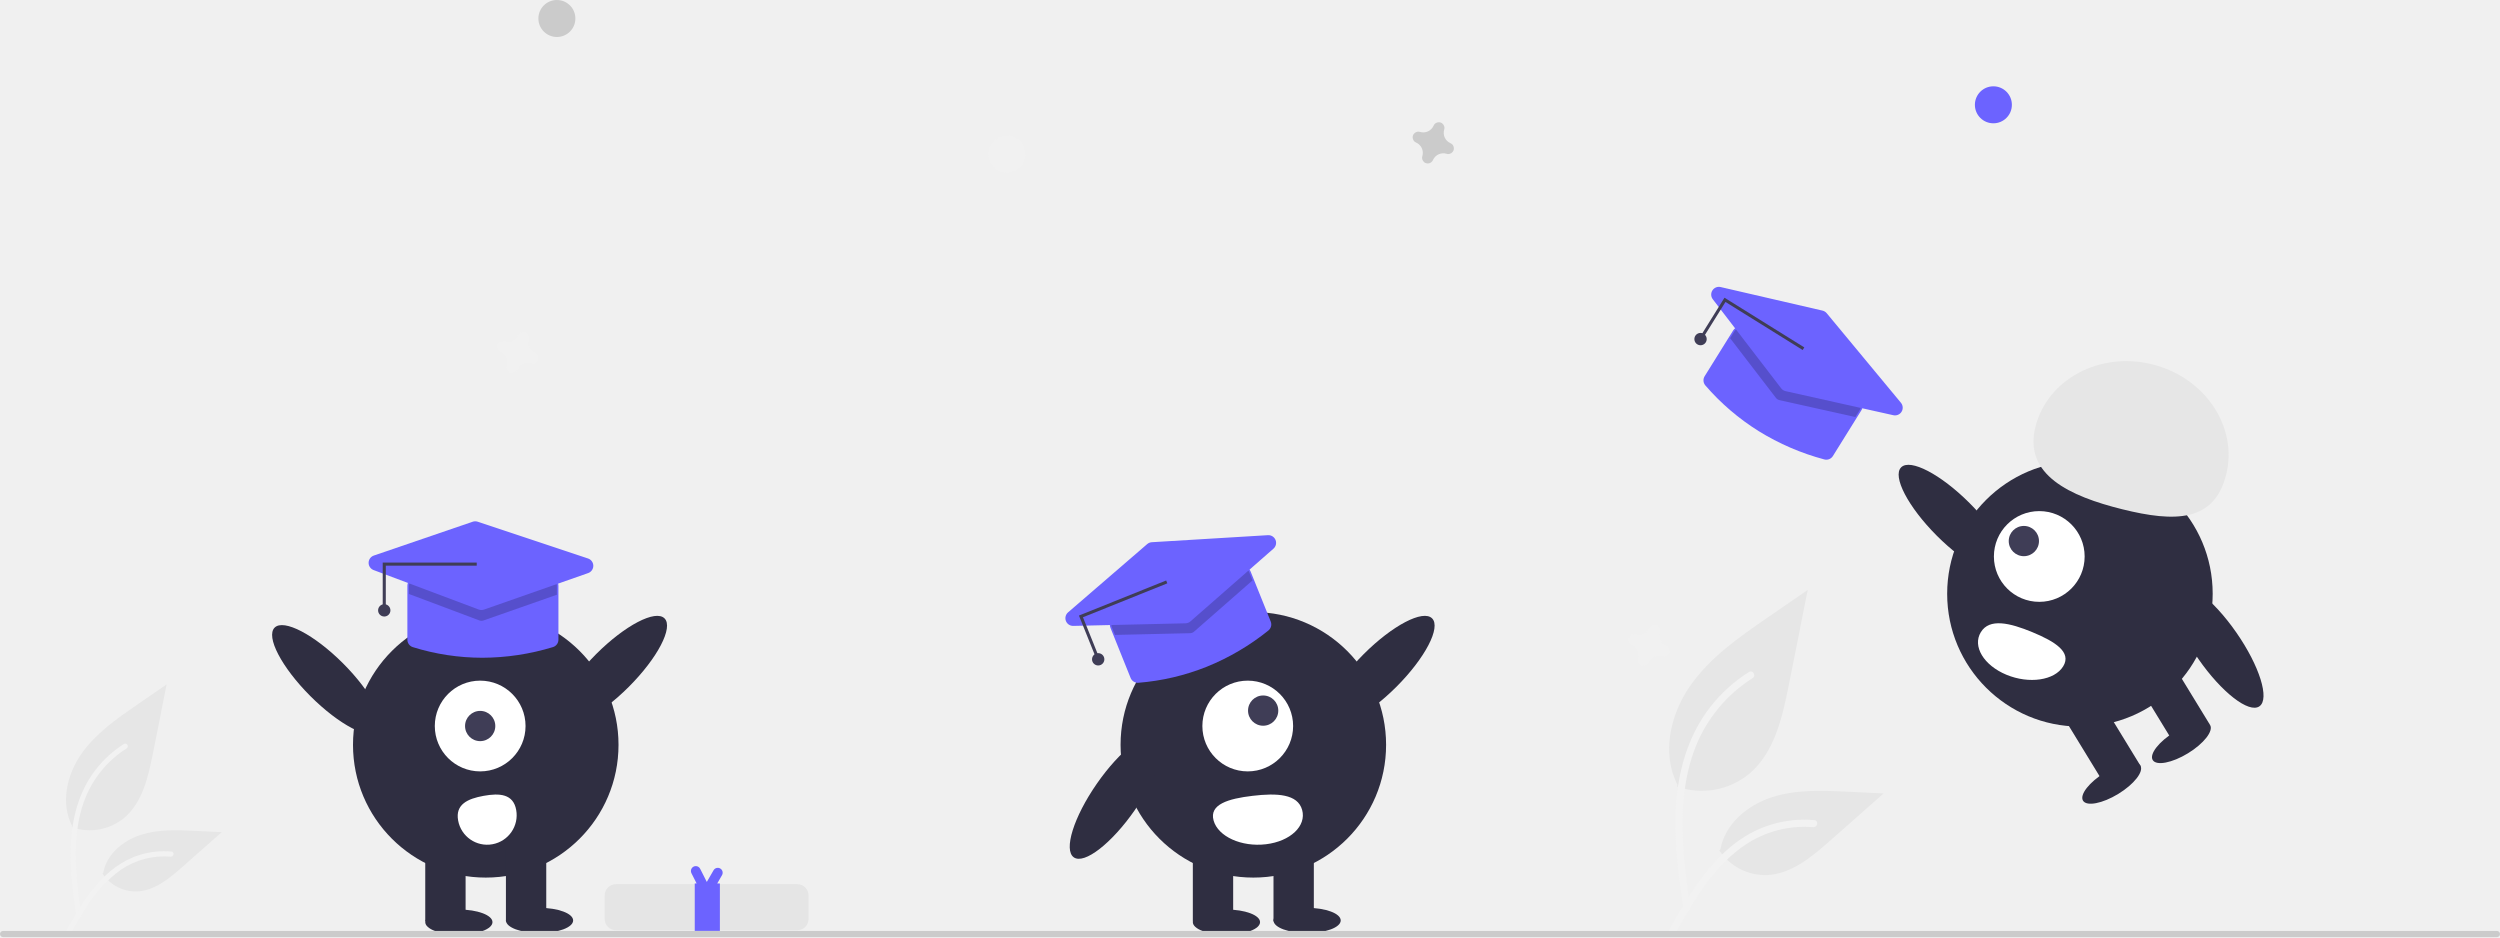
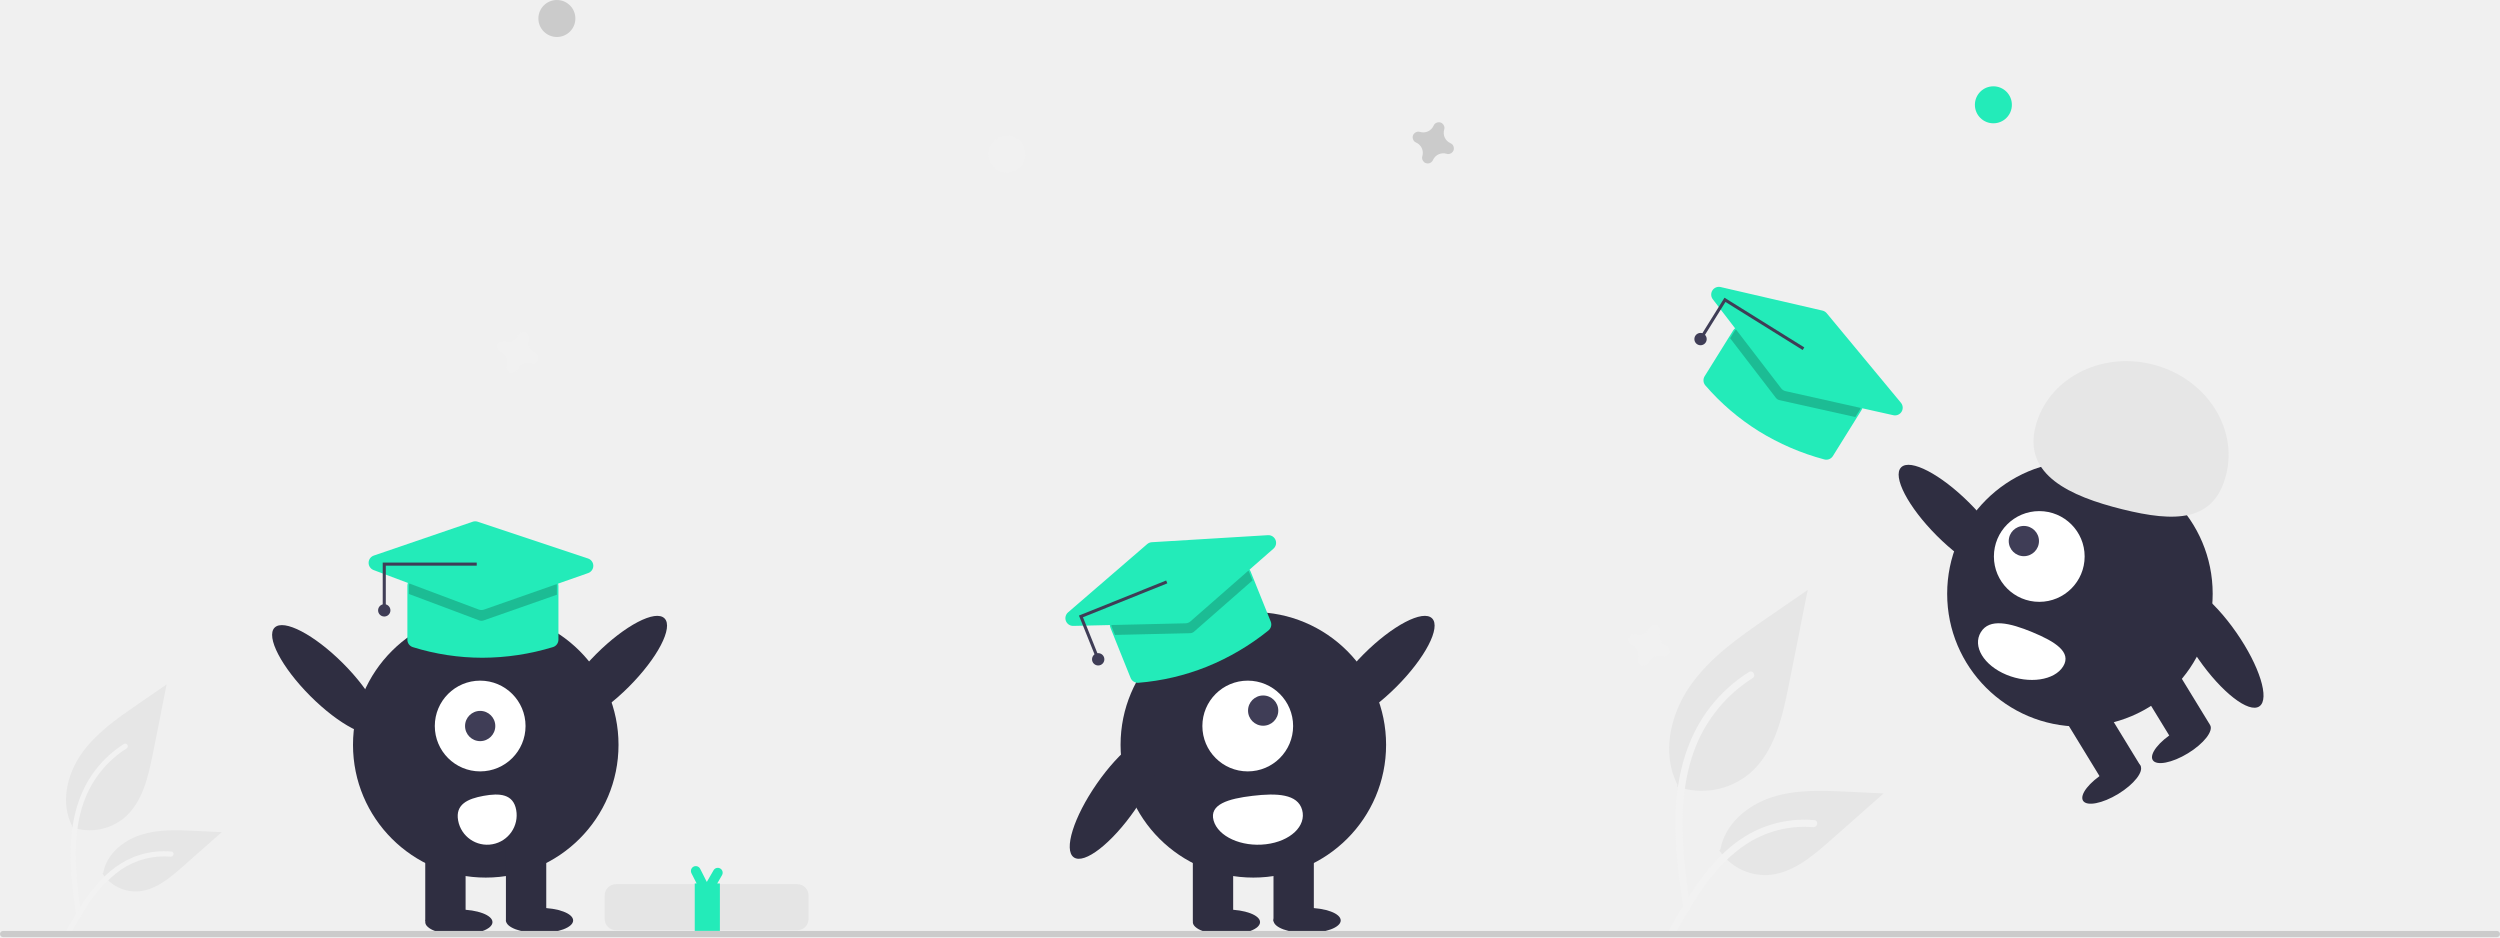
<svg xmlns="http://www.w3.org/2000/svg" data-name="Layer 1" width="811" height="304" viewBox="0 0 811 304">
  <path id="b659e8b5-7e24-4e9b-ab8e-27842b197401-524" data-name="Path 438" d="M217.772,566.343a17.584,17.584,0,0,0,16.98-2.991c5.947-4.992,7.812-13.214,9.329-20.828L248.569,520l-9.395,6.469c-6.757,4.652-13.666,9.454-18.343,16.192s-6.719,15.938-2.961,23.229" transform="translate(-194.5 -298)" fill="#e6e6e6" />
  <path id="bfce889d-851c-4599-b1ba-72c9c39792e6-525" data-name="Path 439" d="M219.222,595.18c-1.183-8.615-2.399-17.342-1.568-26.049.737-7.733,3.096-15.285,7.9-21.48a35.733,35.733,0,0,1,9.168-8.308c.917-.578,1.76.874.848,1.45a33.97,33.97,0,0,0-13.438,16.212c-2.925,7.441-3.395,15.552-2.891,23.456.305,4.78.952,9.528,1.602,14.271a.87.87,0,0,1-.587,1.033.845.845,0,0,1-1.033-.587Z" transform="translate(-194.5 -298)" fill="#f2f2f2" />
  <path id="ac886c1d-ef9d-4a77-9e33-50e4cbfa9f0b-526" data-name="Path 442" d="M227.734,581.356a12.944,12.944,0,0,0,11.279,5.823c5.711-.271,10.47-4.255,14.754-8.039l12.673-11.19-8.387-.401c-6.032-.289-12.219-.56-17.964,1.302s-11.043,6.337-12.094,12.284" transform="translate(-194.5 -298)" fill="#e6e6e6" />
  <path id="f8957600-c762-4aa2-be12-aeea5f20d384-527" data-name="Path 443" d="M215.88,600.133c5.693-10.073,12.296-21.268,24.095-24.847a26.888,26.888,0,0,1,10.134-1.046c1.076.093.807,1.751-.267,1.659a24.979,24.979,0,0,0-16.173,4.279A42.038,42.038,0,0,0,222.553,592.173c-1.841,2.803-3.49,5.726-5.139,8.644C216.888,601.75,215.347,601.076,215.88,600.133Z" transform="translate(-194.5 -298)" fill="#f2f2f2" />
  <path id="f5e70a17-e793-41c1-a2dd-69237c970f4c-528" data-name="Path 438" d="M738.527,553.176a24.215,24.215,0,0,0,23.383-4.119c8.19-6.874,10.758-18.196,12.847-28.682l6.18-31.017-12.938,8.908c-9.305,6.406-18.818,13.019-25.26,22.298s-9.252,21.947-4.078,31.988" transform="translate(-194.5 -298)" fill="#e6e6e6" />
  <path id="b90780e1-a28a-4a8c-9c47-a4f5fb7f1aa8-529" data-name="Path 439" d="M740.524,592.886c-1.628-11.864-3.304-23.881-2.159-35.872,1.015-10.649,4.264-21.049,10.878-29.579a49.206,49.206,0,0,1,12.625-11.44c1.262-.796,2.424,1.204,1.167,1.997a46.779,46.779,0,0,0-18.504,22.326c-4.029,10.246-4.675,21.416-3.982,32.3.419,6.582,1.311,13.121,2.206,19.653a1.198,1.198,0,0,1-.808,1.423,1.163,1.163,0,0,1-1.423-.808Z" transform="translate(-194.5 -298)" fill="#f2f2f2" />
  <path id="b244f669-d0df-4dab-b5dc-a763144460fd-530" data-name="Path 442" d="M752.246,573.85a17.825,17.825,0,0,0,15.531,8.019c7.864-.373,14.418-5.86,20.317-11.07l17.452-15.409-11.55-.553c-8.306-.398-16.827-.771-24.738,1.793s-15.208,8.726-16.654,16.915" transform="translate(-194.5 -298)" fill="#e6e6e6" />
  <path id="e7416fa3-7efb-4d63-8b89-2e15a53e835a-531" data-name="Path 443" d="M735.922,599.706c7.84-13.871,16.932-29.288,33.181-34.216a37.026,37.026,0,0,1,13.955-1.441c1.482.128,1.112,2.412-.367,2.285a34.398,34.398,0,0,0-22.272,5.892c-6.28,4.275-11.17,10.218-15.308,16.519-2.535,3.861-4.806,7.884-7.076,11.903C737.309,601.933,735.188,601.005,735.922,599.706Z" transform="translate(-194.5 -298)" fill="#f2f2f2" />
  <path d="M665.049,344.456a3.675,3.675,0,0,1-2.047-4.441,1.766,1.766,0,0,0,.08-.408h0a1.843,1.843,0,0,0-3.31-1.221h0a1.766,1.766,0,0,0-.204.362,3.675,3.675,0,0,1-4.441,2.047,1.765,1.765,0,0,0-.408-.08h0a1.843,1.843,0,0,0-1.221,3.31h0a1.766,1.766,0,0,0,.362.204,3.675,3.675,0,0,1,2.047,4.441,1.766,1.766,0,0,0-.08.408h0A1.843,1.843,0,0,0,659.137,350.3h0a1.766,1.766,0,0,0,.204-.362,3.675,3.675,0,0,1,4.441-2.047,1.767,1.767,0,0,0,.408.08h0a1.843,1.843,0,0,0,1.221-3.31h0A1.767,1.767,0,0,0,665.049,344.456Z" transform="translate(-194.5 -298)" fill="#cbcbcb" style="isolation:isolate" />
  <path d="M735.049,507.456a3.675,3.675,0,0,1-2.047-4.441,1.766,1.766,0,0,0,.08-.408h0a1.843,1.843,0,0,0-3.31-1.221h0a1.766,1.766,0,0,0-.204.362,3.675,3.675,0,0,1-4.441,2.047,1.765,1.765,0,0,0-.408-.08h0a1.843,1.843,0,0,0-1.221,3.31h0a1.766,1.766,0,0,0,.362.204,3.675,3.675,0,0,1,2.047,4.441,1.766,1.766,0,0,0-.08.408h0A1.843,1.843,0,0,0,729.137,513.3h0a1.766,1.766,0,0,0,.204-.362,3.675,3.675,0,0,1,4.441-2.047,1.767,1.767,0,0,0,.408.08h0a1.843,1.843,0,0,0,1.221-3.31h0A1.767,1.767,0,0,0,735.049,507.456Z" transform="translate(-194.5 -298)" fill="#f1f1f1" style="isolation:isolate" />
  <path d="M368.049,412.456a3.675,3.675,0,0,1-2.047-4.441,1.766,1.766,0,0,0,.08-.408h0a1.843,1.843,0,0,0-3.31-1.221h0a1.766,1.766,0,0,0-.204.362,3.675,3.675,0,0,1-4.441,2.047,1.765,1.765,0,0,0-.408-.08h0a1.843,1.843,0,0,0-1.221,3.31h0a1.766,1.766,0,0,0,.362.204,3.675,3.675,0,0,1,2.047,4.441,1.766,1.766,0,0,0-.08.408h0A1.843,1.843,0,0,0,362.137,418.3h0a1.766,1.766,0,0,0,.204-.362,3.675,3.675,0,0,1,4.441-2.047,1.767,1.767,0,0,0,.408.08h0a1.843,1.843,0,0,0,1.221-3.31h0A1.767,1.767,0,0,0,368.049,412.456Z" transform="translate(-194.5 -298)" fill="#f1f1f1" style="isolation:isolate" />
  <circle cx="326.654" cy="50" r="6" fill="#f1f1f1" style="isolation:isolate" />
-   <circle cx="646.654" cy="34" r="6" fill="#6c63ff" />
+   <circle cx="646.654" cy="34" r="6" fill="#23EBB9" />
  <circle cx="180.654" cy="6" r="6" fill="#cbcbcb" />
  <circle cx="157.58" cy="241.623" r="43.067" fill="#2f2e41" />
  <rect x="137.954" y="275.423" width="13.084" height="23.442" fill="#2f2e41" />
  <rect x="164.122" y="275.423" width="13.084" height="23.442" fill="#2f2e41" />
  <ellipse cx="148.857" cy="299.137" rx="10.903" ry="4.089" fill="#2f2e41" />
  <ellipse cx="175.025" cy="298.592" rx="10.903" ry="4.089" fill="#2f2e41" />
  <ellipse cx="393.184" cy="515.502" rx="23.892" ry="7.501" transform="translate(-443.8876 131.2577) rotate(-45.0221)" fill="#2f2e41" />
  <ellipse cx="300.478" cy="518.502" rx="7.501" ry="23.892" transform="translate(-473.0689 66.11269) rotate(-44.9779)" fill="#2f2e41" />
  <circle cx="155.768" cy="235.52" r="14.719" fill="#fff" />
  <circle cx="155.768" cy="235.52" r="4.906" fill="#3f3d56" />
  <path d="M361.952,560.743a9.572,9.572,0,0,1-18.835,3.429h0l-.003-.018c-.942-5.202,3.08-7.043,8.283-7.985S361.011,555.541,361.952,560.743Z" transform="translate(-194.5 -298)" fill="#fff" />
  <path d="M394.31,584.823a3.66,3.66,0,0,0-3.656,3.656v7.637a3.66,3.66,0,0,0,3.656,3.656l58.83,0a3.66,3.66,0,0,0,3.656-3.656v-7.637a3.66,3.66,0,0,0-3.656-3.656Z" transform="translate(-194.5 -298)" fill="#e5e5e5" />
-   <path d="M428.142,579.737a1.586,1.586,0,0,0-2.166.58l-2.186,3.787-2.142-4.234a1.586,1.586,0,1,0-2.829,1.432l1.667,3.295h-.611V600h8.155l0-15.403h-.862l1.555-2.694A1.586,1.586,0,0,0,428.142,579.737Z" transform="translate(-194.5 -298)" fill="#6c63ff" />
-   <path d="M350.971,511.375a76.085,76.085,0,0,1-22.565-3.447,2.529,2.529,0,0,1-1.752-2.397V488a2.503,2.503,0,0,1,2.5-2.5h44a2.503,2.503,0,0,1,2.5,2.5v17.52a2.506,2.506,0,0,1-1.779,2.399A79.185,79.185,0,0,1,350.971,511.375Z" transform="translate(-194.5 -298)" fill="#6c63ff" />
+   <path d="M428.142,579.737a1.586,1.586,0,0,0-2.166.58l-2.186,3.787-2.142-4.234a1.586,1.586,0,1,0-2.829,1.432l1.667,3.295h-.611V600h8.155l0-15.403h-.862l1.555-2.694A1.586,1.586,0,0,0,428.142,579.737Z" transform="translate(-194.5 -298)" fill="#23EBB9" />
+   <path d="M350.971,511.375a76.085,76.085,0,0,1-22.565-3.447,2.529,2.529,0,0,1-1.752-2.397V488a2.503,2.503,0,0,1,2.5-2.5h44a2.503,2.503,0,0,1,2.5,2.5v17.52a2.506,2.506,0,0,1-1.779,2.399A79.185,79.185,0,0,1,350.971,511.375Z" transform="translate(-194.5 -298)" fill="#23EBB9" />
  <path d="M375.154,488v2.93l-23.81,8.35a2.016,2.016,0,0,1-1.37-.02l-22.82-8.57V488a2.006,2.006,0,0,1,2-2h44A2.006,2.006,0,0,1,375.154,488Z" transform="translate(-194.5 -298)" opacity="0.2" />
-   <path d="M350.677,495.892a2.502,2.502,0,0,1-.879-.159l-34.101-12.805a2.5,2.5,0,0,1,.07-4.706l32.085-10.977a2.525,2.525,0,0,1,1.6-.007l35.81,11.937a2.5,2.5,0,0,1,.036,4.731l-33.795,11.845A2.497,2.497,0,0,1,350.677,495.892Z" transform="translate(-194.5 -298)" fill="#6c63ff" />
+   <path d="M350.677,495.892a2.502,2.502,0,0,1-.879-.159l-34.101-12.805a2.5,2.5,0,0,1,.07-4.706l32.085-10.977a2.525,2.525,0,0,1,1.6-.007l35.81,11.937a2.5,2.5,0,0,1,.036,4.731l-33.795,11.845A2.497,2.497,0,0,1,350.677,495.892Z" transform="translate(-194.5 -298)" fill="#23EBB9" />
  <polygon points="125.154 197 124.154 197 124.154 182.5 154.654 182.5 154.654 183.5 125.154 183.5 125.154 197" fill="#3f3d56" />
  <circle cx="124.654" cy="198" r="2" fill="#3f3d56" />
  <circle cx="406.58" cy="241.623" r="43.067" fill="#2f2e41" />
  <rect x="386.954" y="275.423" width="13.084" height="23.442" fill="#2f2e41" />
  <rect x="413.122" y="275.423" width="13.084" height="23.442" fill="#2f2e41" />
  <ellipse cx="397.857" cy="299.137" rx="10.903" ry="4.089" fill="#2f2e41" />
  <ellipse cx="424.025" cy="298.592" rx="10.903" ry="4.089" fill="#2f2e41" />
  <ellipse cx="642.184" cy="515.502" rx="23.892" ry="7.501" transform="translate(-370.8893 307.3952) rotate(-45.0221)" fill="#2f2e41" />
  <ellipse cx="556.478" cy="556.502" rx="23.892" ry="7.501" transform="translate(-412.5214 398.1913) rotate(-55.22521)" fill="#2f2e41" />
  <circle cx="404.768" cy="235.52" r="14.719" fill="#fff" />
  <circle cx="409.768" cy="230.52" r="4.906" fill="#3f3d56" />
  <path d="M616.915,560.743c1.444,5.201-3.816,10.185-11.748,11.132s-15.533-2.502-16.977-7.703h0l-.005-.018c-1.436-5.202,4.698-7.043,12.631-7.985S615.479,555.541,616.915,560.743Z" transform="translate(-194.5 -298)" fill="#fff" />
-   <path d="M586.011,514.276a76.085,76.085,0,0,1-22.222,5.22,2.529,2.529,0,0,1-2.52-1.571L554.729,501.661a2.503,2.503,0,0,1,1.387-3.252l40.823-16.415a2.503,2.503,0,0,1,3.252,1.387l6.536,16.255a2.506,2.506,0,0,1-.755,2.89A79.185,79.185,0,0,1,586.011,514.276Z" transform="translate(-194.5 -298)" fill="#6c63ff" />
+   <path d="M586.011,514.276a76.085,76.085,0,0,1-22.222,5.22,2.529,2.529,0,0,1-2.52-1.571L554.729,501.661a2.503,2.503,0,0,1,1.387-3.252l40.823-16.415a2.503,2.503,0,0,1,3.252,1.387l6.536,16.255a2.506,2.506,0,0,1-.755,2.89A79.185,79.185,0,0,1,586.011,514.276Z" transform="translate(-194.5 -298)" fill="#23EBB9" />
  <path d="M599.727,483.567l1.093,2.718-18.976,16.63a2.016,2.016,0,0,1-1.279.493l-24.37.562-1.004-2.496a2.006,2.006,0,0,1,1.109-2.602l40.823-16.415A2.006,2.006,0,0,1,599.727,483.567Z" transform="translate(-194.5 -298)" opacity="0.2" />
-   <path d="M579.962,500.02a2.502,2.502,0,0,1-.874.181l-36.416.842a2.5,2.5,0,0,1-1.691-4.392l25.674-22.154a2.525,2.525,0,0,1,1.482-.603l37.678-2.284a2.5,2.5,0,0,1,1.799,4.376L580.677,499.582A2.497,2.497,0,0,1,579.962,500.02Z" transform="translate(-194.5 -298)" fill="#6c63ff" />
+   <path d="M579.962,500.02a2.502,2.502,0,0,1-.874.181l-36.416.842a2.5,2.5,0,0,1-1.691-4.392l25.674-22.154a2.525,2.525,0,0,1,1.482-.603l37.678-2.284a2.5,2.5,0,0,1,1.799,4.376L580.677,499.582A2.497,2.497,0,0,1,579.962,500.02Z" transform="translate(-194.5 -298)" fill="#23EBB9" />
  <polygon points="356.346 212.767 355.418 213.14 350.009 199.687 378.307 188.308 378.68 189.236 351.309 200.242 356.346 212.767" fill="#3f3d56" />
  <circle cx="356.255" cy="213.881" r="2" fill="#3f3d56" />
-   <path d="M765.037,437.869A76.085,76.085,0,0,1,747.704,423.016a2.529,2.529,0,0,1-.22-2.961l9.266-14.882a2.503,2.503,0,0,1,3.444-.801l37.352,23.256a2.503,2.503,0,0,1,.801,3.444l-9.26,14.873a2.506,2.506,0,0,1-2.778,1.097A79.185,79.185,0,0,1,765.037,437.869Z" transform="translate(-194.5 -298)" fill="#6c63ff" />
+   <path d="M765.037,437.869A76.085,76.085,0,0,1,747.704,423.016a2.529,2.529,0,0,1-.22-2.961l9.266-14.882a2.503,2.503,0,0,1,3.444-.801l37.352,23.256a2.503,2.503,0,0,1,.801,3.444l-9.26,14.873a2.506,2.506,0,0,1-2.778,1.097A79.185,79.185,0,0,1,765.037,437.869Z" transform="translate(-194.5 -298)" fill="#23EBB9" />
  <path d="M797.921,430.807l-1.549,2.487-24.626-5.496a2.016,2.016,0,0,1-1.153-.741l-14.842-19.336,1.422-2.284a2.006,2.006,0,0,1,2.755-.641l37.352,23.256A2.006,2.006,0,0,1,797.921,430.807Z" transform="translate(-194.5 -298)" opacity="0.2" />
-   <path d="M772.972,424.57a2.503,2.503,0,0,1-.662-.599l-22.181-28.894a2.5,2.5,0,0,1,2.546-3.958l33.039,7.64a2.525,2.525,0,0,1,1.362.84l24.09,29.061a2.5,2.5,0,0,1-2.47,4.035l-34.949-7.807A2.497,2.497,0,0,1,772.972,424.57Z" transform="translate(-194.5 -298)" fill="#6c63ff" />
+   <path d="M772.972,424.57a2.503,2.503,0,0,1-.662-.599l-22.181-28.894a2.5,2.5,0,0,1,2.546-3.958l33.039,7.64a2.525,2.525,0,0,1,1.362.84l24.09,29.061a2.5,2.5,0,0,1-2.47,4.035l-34.949-7.807A2.497,2.497,0,0,1,772.972,424.57Z" transform="translate(-194.5 -298)" fill="#23EBB9" />
  <polygon points="552.607 109.416 551.758 108.887 559.422 96.578 585.314 112.699 584.785 113.547 559.742 97.955 552.607 109.416" fill="#3f3d56" />
  <circle cx="551.654" cy="110" r="2" fill="#3f3d56" />
  <circle cx="674.728" cy="192.623" r="43.067" fill="#2f2e41" />
  <rect x="893.073" y="514.646" width="13.084" height="23.442" transform="translate(-336.9837 248.3599) rotate(-31.43113)" fill="#2f2e41" />
  <rect x="870.745" y="528.292" width="13.084" height="23.442" transform="translate(-347.3757 238.7188) rotate(-31.43113)" fill="#2f2e41" />
  <ellipse cx="902.147" cy="538.875" rx="10.903" ry="4.089" transform="translate(-343.1345 251.5161) rotate(-31.43113)" fill="#2f2e41" />
  <ellipse cx="879.535" cy="552.055" rx="10.903" ry="4.089" transform="translate(-353.3257 241.6584) rotate(-31.43113)" fill="#2f2e41" />
  <ellipse cx="828.124" cy="466.502" rx="7.501" ry="23.892" transform="translate(-281.9136 423.8543) rotate(-44.9779)" fill="#2f2e41" />
  <ellipse cx="913.829" cy="507.502" rx="7.501" ry="23.892" transform="translate(-320.7453 313.8443) rotate(-34.77479)" fill="#2f2e41" />
  <circle cx="661.54" cy="180.52" r="14.719" fill="#fff" />
  <circle cx="656.54" cy="175.52" r="4.906" fill="#3f3d56" />
  <path d="M837.085,503.073c-2.791,4.573.928,10.76,8.306,13.818s15.623,1.831,18.414-2.742h0l.01-.016c2.784-4.576-2.623-8-10.005-11.054S839.869,498.497,837.085,503.073Z" transform="translate(-194.5 -298)" fill="#fff" />
  <path d="M854.777,436.547c3.846-15.487,20.821-24.601,37.915-20.356s27.834,20.24,23.989,35.727-16.604,15.537-33.698,11.292S850.931,452.034,854.777,436.547Z" transform="translate(-194.5 -298)" fill="#e6e6e6" />
  <path d="M1004.5,602h-809a1,1,0,0,1,0-2h809a1,1,0,0,1,0,2Z" transform="translate(-194.5 -298)" fill="#cbcbcb" />
</svg>
